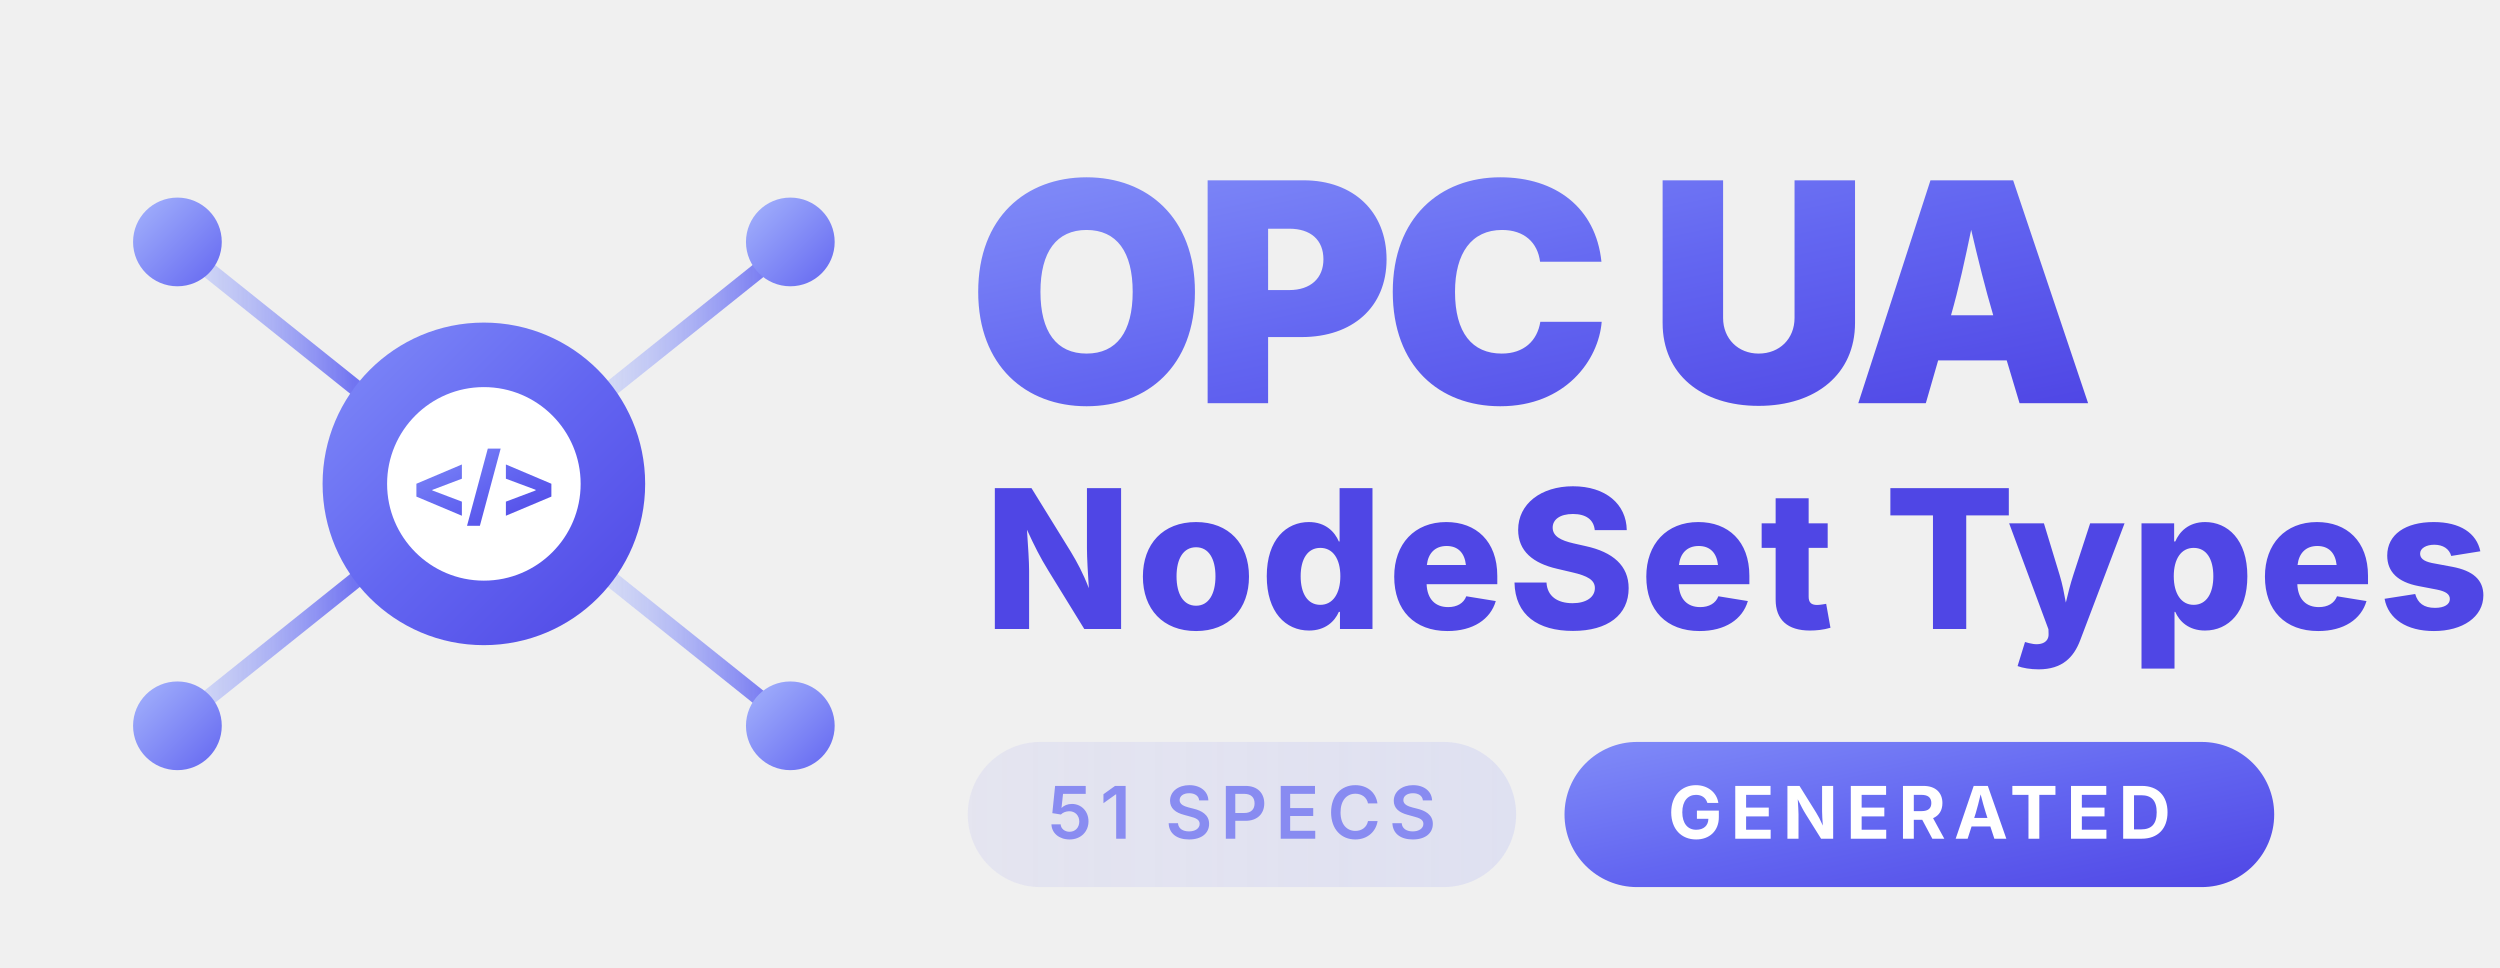
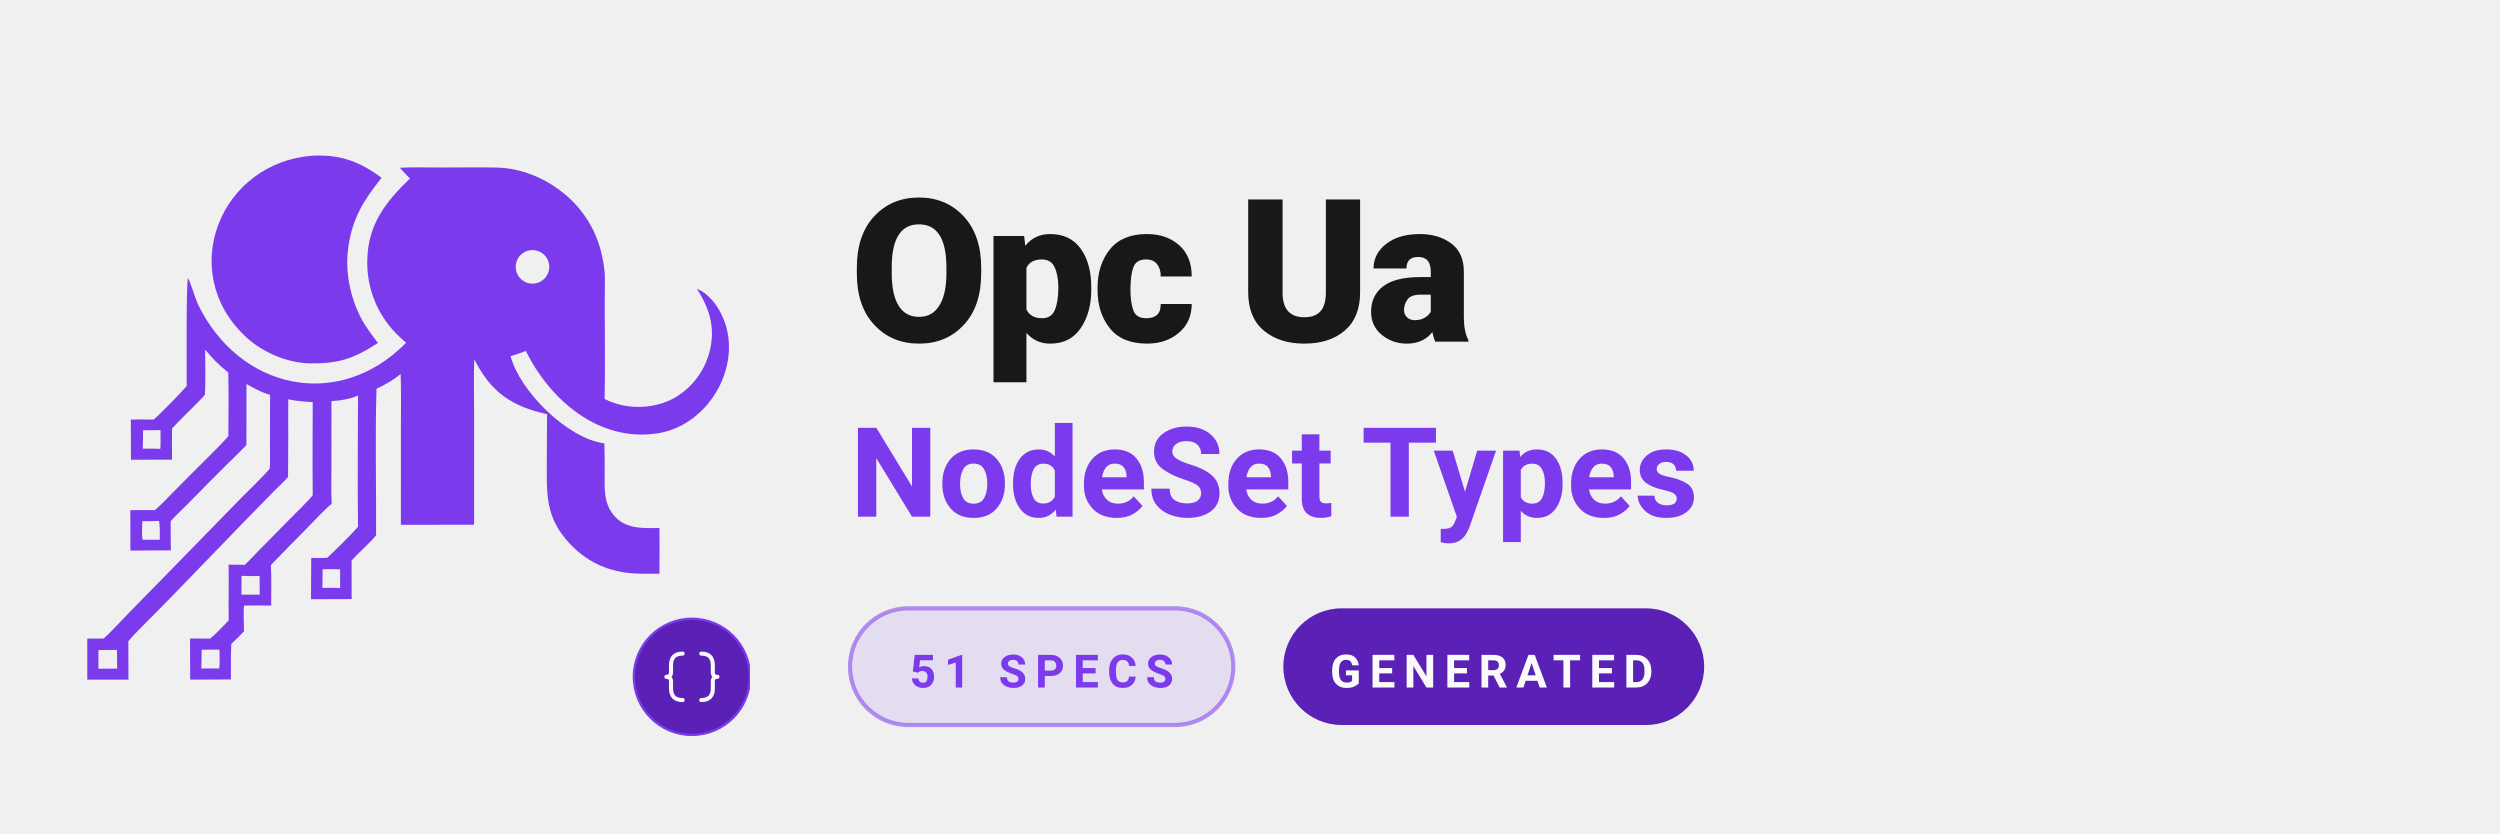
- <svg xmlns="http://www.w3.org/2000/svg" viewBox="0 0 310 120" width="310" height="120">
-   <defs>
-     <linearGradient id="brand" x1="0%" y1="0%" x2="100%" y2="100%">
-       <stop offset="0%" stop-color="#818CF8" />
-       <stop offset="50%" stop-color="#6366F1" />
-       <stop offset="100%" stop-color="#4F46E5" />
-     </linearGradient>
-     <linearGradient id="node" x1="0%" y1="0%" x2="100%" y2="100%">
-       <stop offset="0%" stop-color="#A5B4FC" />
-       <stop offset="100%" stop-color="#6366F1" />
-     </linearGradient>
-     <linearGradient id="line" x1="0%" y1="0%" x2="100%" y2="0%">
-       <stop offset="0%" stop-color="#A5B4FC" stop-opacity="0.4" />
-       <stop offset="100%" stop-color="#6366F1" stop-opacity="0.9" />
-     </linearGradient>
-     <linearGradient id="badge1" x1="0%" y1="0%" x2="100%" y2="0%">
-       <stop offset="0%" stop-color="#6366F1" stop-opacity="0.08" />
-       <stop offset="100%" stop-color="#818CF8" stop-opacity="0.15" />
-     </linearGradient>
-   </defs>
-   <g transform="translate(16, 16)">
-     <line x1="60" y1="32" x2="80" y2="16" stroke="url(#line)" stroke-width="2" stroke-linecap="round" />
-     <line x1="60" y1="56" x2="80" y2="72" stroke="url(#line)" stroke-width="2" stroke-linecap="round" />
-     <line x1="28" y1="32" x2="8" y2="16" stroke="url(#line)" stroke-width="2" stroke-linecap="round" />
-     <line x1="28" y1="56" x2="8" y2="72" stroke="url(#line)" stroke-width="2" stroke-linecap="round" />
-     <circle cx="44" cy="44" r="20" fill="url(#brand)" />
-     <circle cx="44" cy="44" r="12" fill="white" />
-     <circle cx="82" cy="14" r="5.5" fill="url(#node)" />
-     <circle cx="82" cy="74" r="5.5" fill="url(#node)" />
-     <circle cx="6" cy="14" r="5.5" fill="url(#node)" />
-     <circle cx="6" cy="74" r="5.5" fill="url(#node)" />
-     <text x="44" y="48" font-family="system-ui, -apple-system, 'Segoe UI', sans-serif" font-size="11" font-weight="800" fill="url(#brand)" text-anchor="middle" letter-spacing="-0.5">&lt;/&gt;</text>
+ <svg xmlns="http://www.w3.org/2000/svg" width="600" height="200" viewBox="0 0 600 200">
+   <svg x="20" y="20" width="160" height="160" viewBox="236 229 574 574">
+     <defs>
+       <mask id="cutouts" maskUnits="userSpaceOnUse" x="236" y="229" width="574" height="574">
+         <rect x="236" y="229" width="574" height="574" fill="white" />
+         <path fill="black" d="M619.618 372.914C627.415 371.2 635.123 376.141 636.822 383.941C638.521 391.742 633.565 399.441 625.761 401.124C617.978 402.803 610.306 397.864 608.612 390.085C606.918 382.305 611.842 374.623 619.618 372.914Z" />
+         <path fill="black" d="M249.02 717.001L264.969 716.824L265.105 732.919L248.992 733.027C249.066 727.737 249.012 722.304 249.02 717.001Z" />
+         <path fill="black" d="M337.884 716.685C342.891 716.534 348.206 716.604 353.238 716.586C353.258 719.136 353.693 731.506 352.834 732.844C347.76 732.736 342.685 732.743 337.612 732.866C337.842 727.777 337.79 721.858 337.884 716.685Z" />
+         <path fill="black" d="M372.261 652.986C376.872 653.36 383.045 653.203 387.774 653.214C387.735 658.522 387.82 663.963 387.845 669.283L372.098 669.284L372.261 652.986Z" />
+         <path fill="black" d="M450.732 647.235L457.119 647.532C456.932 652.779 457.088 658.203 457.162 663.466L449.213 663.39L441.844 663.451L442.02 647.421L450.732 647.235Z" />
+         <path fill="black" d="M300.999 605.764C302.133 607.16 301.801 619.237 301.826 621.916L287.516 622.03L287.125 621.79C286.069 620.116 286.714 608.775 286.791 606.033C291.528 606.039 296.265 605.949 300.999 605.764Z" />
+         <path fill="black" d="M287.424 527.696C292.289 527.738 297.534 527.595 302.424 527.544C302.318 532.34 302.801 539.208 302.272 543.727C297.452 543.436 292.025 543.552 287.154 543.55C287.392 538.451 287.375 532.831 287.424 527.696Z" />
+       </mask>
+     </defs>
+     <g mask="url(#cutouts)">
+       <path fill="#7C3AED" d="M508.526 301.692C518.464 301.076 532.852 301.47 543.15 301.479C559.15 301.493 576.102 301.178 592.027 301.521C616.978 302.057 641.774 314.259 658.886 332.24C669.629 343.543 677.366 357.359 681.391 372.424C683.345 379.859 685.141 389.46 685.047 397.177C684.628 431.614 685.585 466.356 684.773 500.768C689.267 502.994 693.995 504.709 698.871 505.882C714.32 509.575 733.022 507.292 746.635 498.821C761.265 489.825 771.676 475.337 775.537 458.601C780.198 438.288 774.866 422.727 764.318 405.826C773.348 409.586 780.413 418.171 784.839 426.715C806.298 468.138 776.167 522.962 730.927 530.269C680.586 538.4 638.086 502.236 617.005 459.401C613.579 460.934 607.617 462.713 603.889 463.946C612.006 494.435 653.006 534.884 684.599 538.999C684.969 550.017 684.848 561.627 684.829 572.764C684.809 584.385 686.04 594.362 694.762 603.061C704.582 612.854 718.911 612.049 731.993 611.86C732.252 624.738 732.034 638.295 732.02 651.223L716.508 651.227C692.146 651.023 671.844 643.287 655.076 625.609C633.584 602.951 635.008 582.577 635.058 554.254C635.053 540.788 635.118 527.321 635.253 513.855C604.758 507.056 587.046 495.2 572.605 466.584C572.005 481.468 572.482 500.011 572.482 515.117L572.456 609.023L509.406 609.127L509.428 527.211C509.438 511.474 509.734 494.922 509.22 479.296C502.637 484.646 496.043 488.383 488.44 492.018C487.135 532.584 488.3 577.153 488.056 618.047C484.779 622.767 472.039 634.04 466.954 639.905L467.022 673.059L432.021 673.186C432.01 661.314 432.077 649.442 432.22 637.571C436.993 637.674 441.203 637.809 445.983 637.47C452.572 631.466 466.738 617.475 472.484 610.843C472.004 573.483 472.435 535.268 472.481 497.834C465.802 500.725 456.872 502.334 449.625 502.604L449.603 559.033C449.598 569.155 449.324 581.016 449.819 591.003C443.541 596.143 434.432 606.006 428.497 612.069C418.085 622.554 407.75 633.117 397.495 643.756C398.076 654.998 397.69 667.223 397.746 678.606C390.098 678.512 382.321 678.598 374.662 678.615L374.447 678.803C373.635 680.787 374.245 697.429 374.364 700.77C370.6 704.844 367.427 707.87 363.393 711.632C362.943 721.949 363.044 731.935 363.058 742.259L327.978 742.404L327.868 707.011L345.06 707.082C349.619 703.703 357.027 695.707 361.139 691.434C360.933 675.451 361.293 659.497 361.086 643.432C365.693 643.407 370.385 643.492 375 643.53C378.926 640.009 383.844 634.532 387.727 630.602C396.633 621.675 405.483 612.691 414.276 603.653C417.882 599.961 431.187 587.095 433.512 583.544C433.193 557.059 433.46 529.999 433.506 503.471C425.54 503.011 420.225 502.603 412.409 501.089C412.504 523.373 412.457 545.658 412.268 567.943C408.693 571.894 403.62 576.664 399.738 580.588L376.832 603.98L311.001 671.98L287.32 695.994C283.466 699.928 278.083 705.176 274.754 709.372L274.862 742.446L239.401 742.436L239.389 707.008C244.101 707.144 248.816 707.145 253.529 707.011C258.447 702.855 269.044 691.272 274.048 686.159L317.58 641.676L370.639 587.298C377.859 579.913 390.428 568.017 396.522 560.705C396.998 555.202 396.658 545.661 396.673 539.762L396.787 497.209C389.692 495.268 382.843 491.503 376.476 487.894L376.416 540.427C370.869 546.323 364.047 552.707 358.229 558.523C347.333 569.364 336.515 580.283 325.774 591.278C320.843 596.25 315.988 600.716 311.233 605.902C311.133 614.301 311.189 622.7 311.403 631.097L276.531 631.277L276.46 596.471C283.399 596.331 290.566 596.449 297.524 596.485C301.39 593.432 306.181 588.336 309.782 584.709L329.056 565.168C338.421 555.646 352.671 542.29 360.849 532.791C360.94 515.742 361.251 494.762 360.773 478.005C352.646 471.362 347.428 466.332 340.885 458.282C341.022 470.381 341.295 485.04 340.708 497.011C338.883 499.5 334.27 503.946 332.02 506.25C325.503 512.927 318.657 519.271 312.393 526.208C312.276 535.155 312.272 544.102 312.381 553.049L277.007 553.056L276.899 518.45C283.34 518.356 290.026 518.475 296.486 518.507C300.985 515.058 321.443 493.992 325.005 489.614C325.02 479.545 324.439 400.774 326.105 396.771C327.43 397.934 332.831 415.296 334.42 418.631C369.606 492.484 455.516 511.83 513.905 452.39C510.898 449.717 507.787 446.963 504.99 444.074C488.662 427.236 479.824 404.519 480.481 381.074C481.121 350.273 496.349 331.033 517.208 310.924C514.047 307.815 511.481 304.991 508.526 301.692Z" />
+       <path fill="#7C3AED" d="M435.37 291.216C458.422 290.471 474.641 296.883 492.791 310.302C477.907 329.183 468.189 343.784 464.329 368.703C460.95 390.519 465.547 413.479 476.036 432.833C479.477 439.181 485.253 446.638 489.598 452.545C468.847 466.134 455.424 470.551 430.452 470.109C411.404 469.564 390.73 460.745 376.781 448.065C315.012 391.915 353.971 295.559 435.37 291.216Z" />
+     </g>
+     <g>
+       <circle cx="760" cy="740" r="50" fill="#5B21B6" stroke="#7C3AED" stroke-width="2" />
+       <path d="M 752 720 q -10 0 -10 10 v 6 q 0 4 -4 4 q 4 0 4 4 v 6 q 0 10 10 10" fill="none" stroke="#FAFAFA" stroke-width="3.5" stroke-linecap="round" stroke-linejoin="round" />
+       <path d="M 768 720 q 10 0 10 10 v 6 q 0 4 4 4 q -4 0 -4 4 v 6 q 0 10 -10 10" fill="none" stroke="#FAFAFA" stroke-width="3.5" stroke-linecap="round" stroke-linejoin="round" />
+     </g>
+   </svg>
+   <g font-family="system-ui, -apple-system, Segoe UI, Roboto, Inter, sans-serif">
+     <text x="204" y="82" font-size="48" font-weight="800" letter-spacing="-1" fill="#18181B">Opc Ua</text>
+     <text x="204" y="124" font-size="30" font-weight="700" fill="#7C3AED">NodeSet Types</text>
+     <rect x="204" y="146" width="92" height="28" rx="14" fill="rgba(124,58,237,0.10)" stroke="rgba(124,58,237,0.55)" stroke-width="1" />
+     <text x="250" y="165" font-size="11" font-weight="700" letter-spacing="2" fill="#7C3AED" text-anchor="middle">51 SPECS</text>
+     <rect x="308" y="146" width="101" height="28" rx="14" fill="#5B21B6" />
+     <text x="358" y="165" font-size="11" font-weight="700" letter-spacing="2" fill="#FAFAFA" text-anchor="middle">GENERATED</text>
  </g>
-   <text x="120" y="50" font-family="system-ui, -apple-system, 'Segoe UI', sans-serif" font-size="38" font-weight="900" fill="url(#brand)" letter-spacing="-1.5">
-     OPC UA
-   </text>
-   <text x="122" y="78" font-family="system-ui, -apple-system, 'Segoe UI', sans-serif" font-size="24" font-weight="800" fill="#4F46E5" letter-spacing="0.5">
-     NodeSet Types
-   </text>
-   <rect x="120" y="92" width="68" height="18" rx="9" fill="url(#badge1)" />
-   <text x="154" y="104" font-family="system-ui, -apple-system, 'Segoe UI', sans-serif" font-size="9" font-weight="600" fill="#6366F1" text-anchor="middle" letter-spacing="1" opacity="0.7">
-     51 SPECS
-   </text>
-   <rect x="194" y="92" width="88" height="18" rx="9" fill="url(#brand)" />
-   <text x="238" y="104" font-family="system-ui, -apple-system, 'Segoe UI', sans-serif" font-size="9" font-weight="700" fill="white" text-anchor="middle" letter-spacing="1">
-     GENERATED
-   </text>
</svg>
